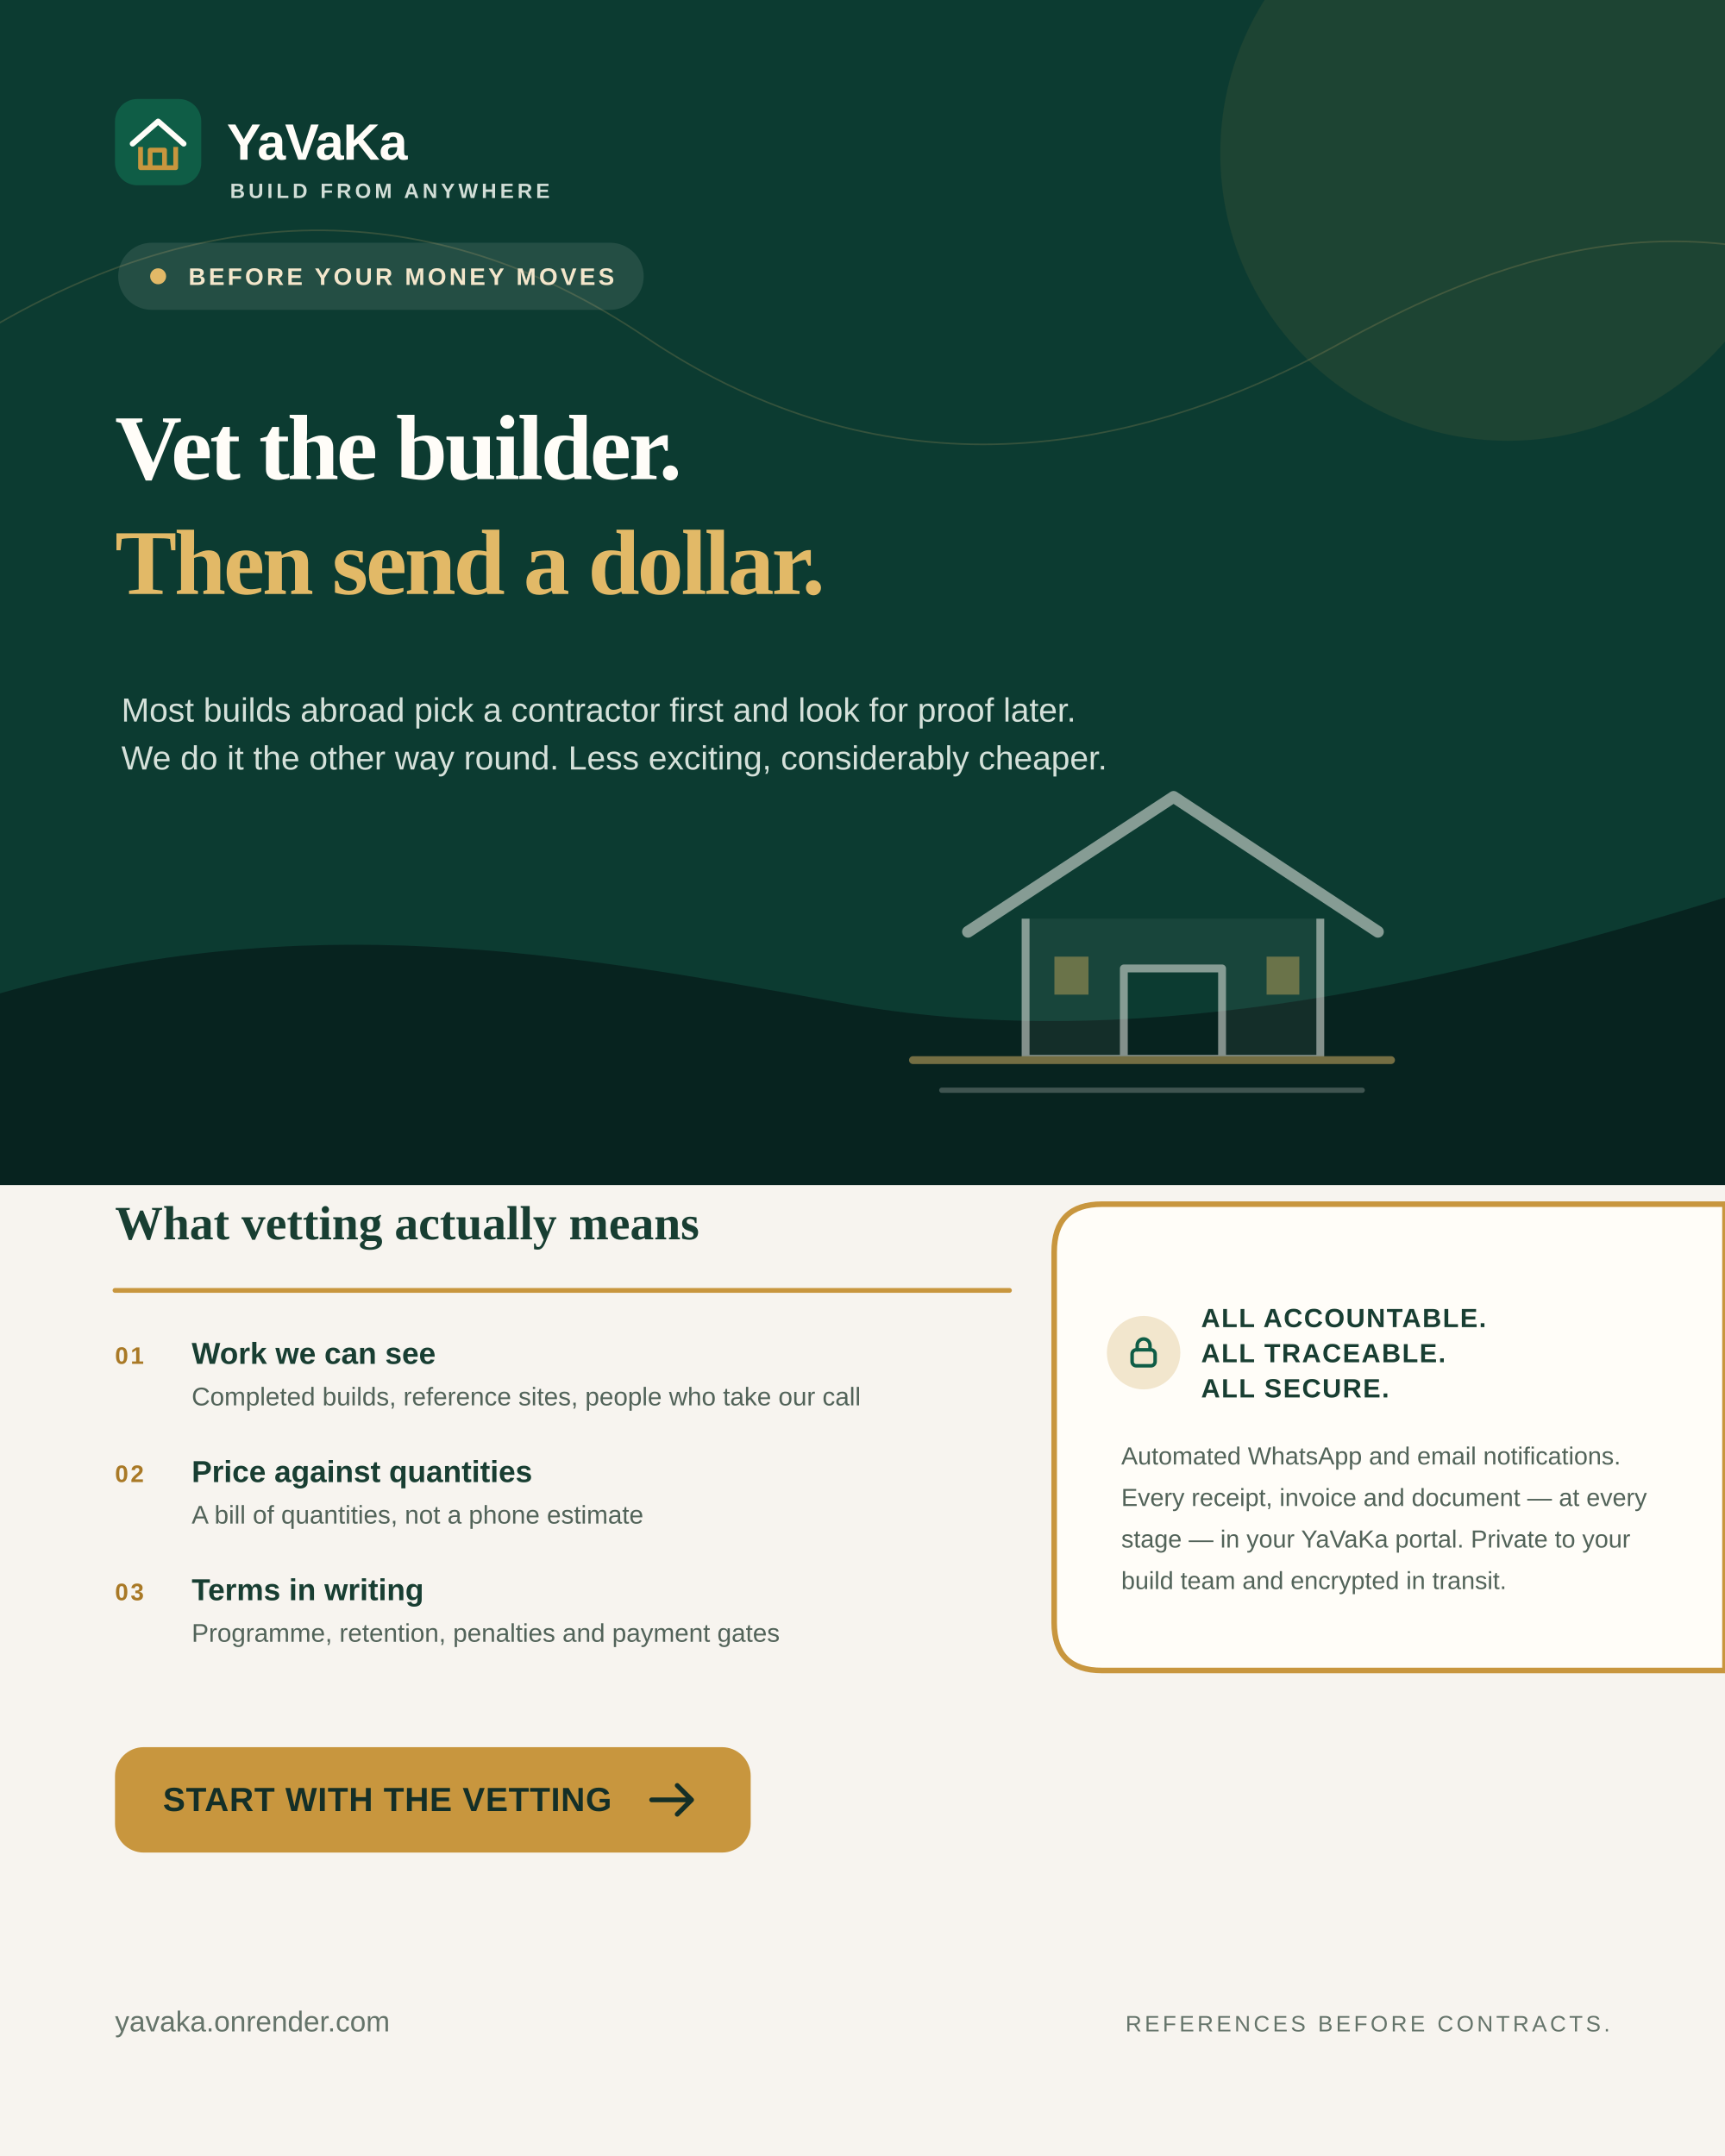
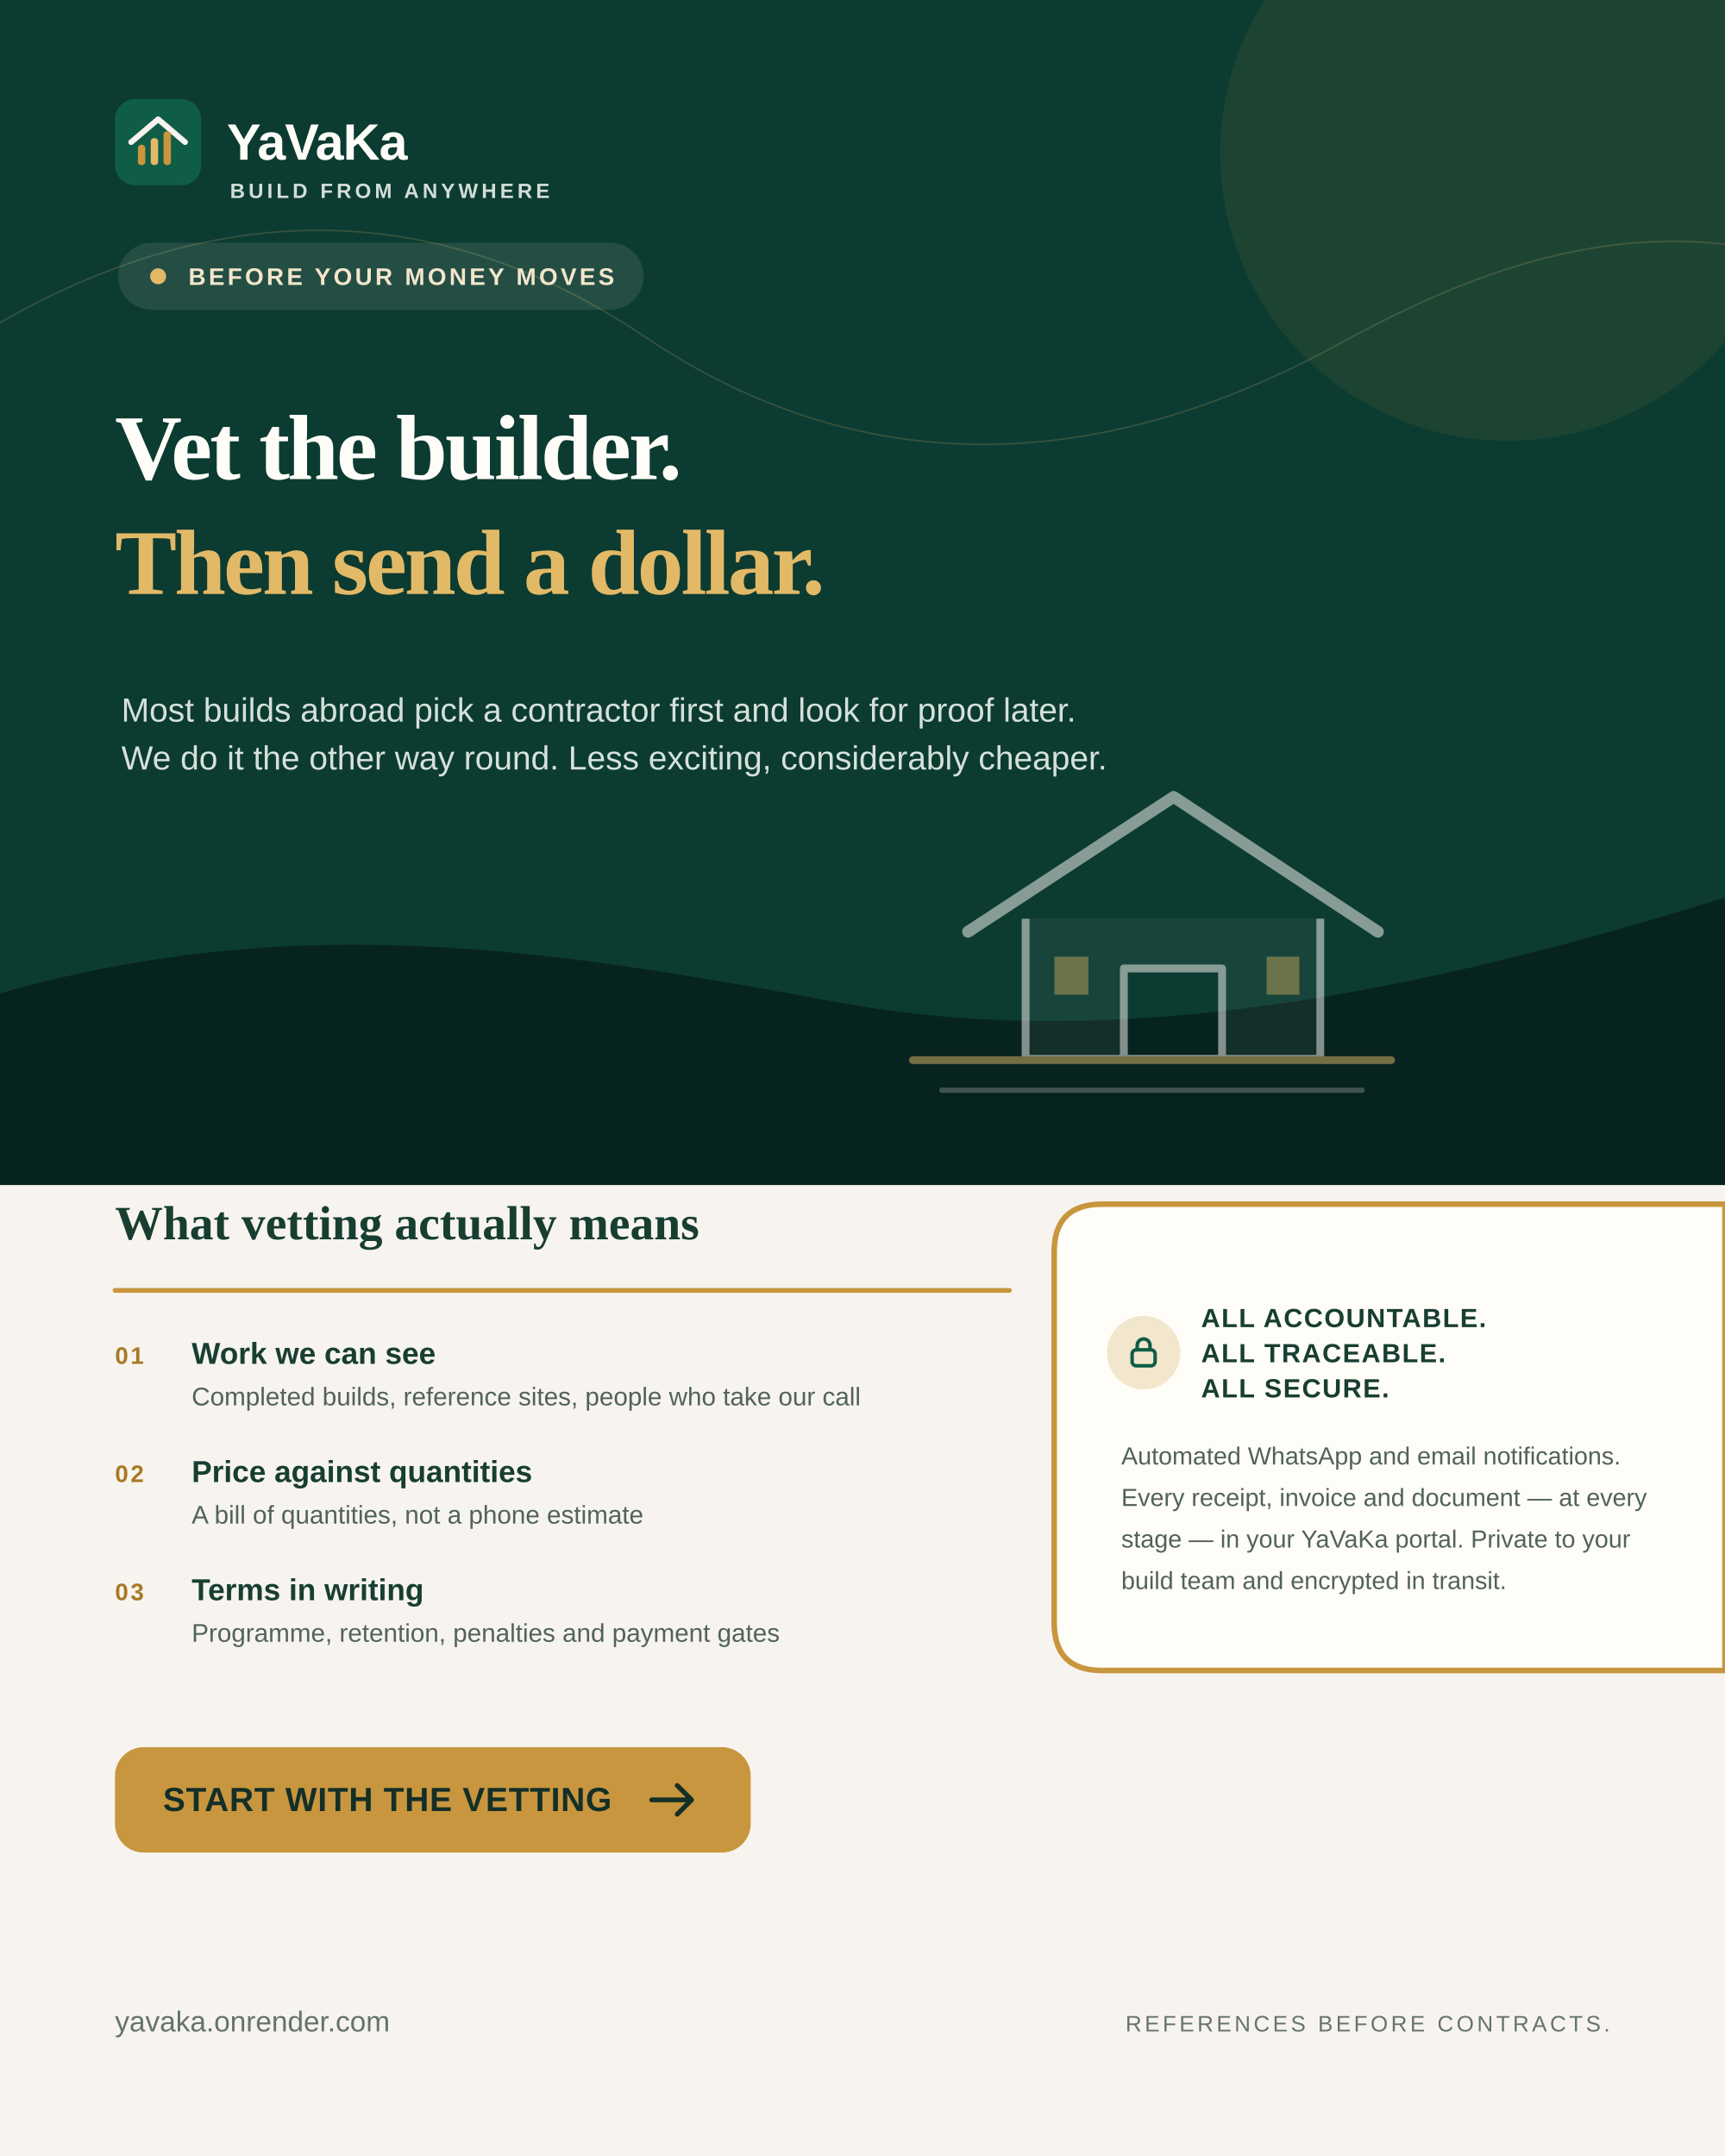
<svg xmlns="http://www.w3.org/2000/svg" width="1080" height="1350" viewBox="0 0 1080 1350" role="img" aria-labelledby="title desc">
  <defs>
    <linearGradient id="sky" x1="0" y1="0" x2="1" y2="1">
      <stop offset="0" stop-color="#114f40" />
      <stop offset="1" stop-color="#07231f" />
    </linearGradient>
    <linearGradient id="paper" x1="0" y1="0" x2="1" y2="1">
      <stop offset="0" stop-color="#fbf8f1" />
      <stop offset="1" stop-color="#ece6da" />
    </linearGradient>
    <filter id="shadow" x="-20%" y="-20%" width="140%" height="150%">
      <feDropShadow dx="0" dy="18" stdDeviation="18" flood-color="#16372d" flood-opacity=".15" />
    </filter>
  </defs>
  <rect x="0" y="0" width="1080" height="1350" fill="#f7f4ef" />
  <rect x="0" y="0" width="1080" height="742" fill="#0c3b31" />
  <circle cx="944" cy="96" r="180" fill="#c8963e" opacity=".09" />
  <path d="M0 622c190-54 352-26 527 6s367-8 553-66v180H0Z" fill="#07231f" />
  <g fill="none" stroke="#d8b36d" stroke-opacity=".2">
    <path d="M-20 214c145-91 289-94 424-3s284 87 435 4 253-82 387-15" />
  </g>
-   <rect x="72" y="62" width="54" height="54" rx="14" fill="#0f5d46" />
-   <path d="m83 90 16-14 16 14" fill="none" stroke="#fffdf8" stroke-width="3.5" stroke-linecap="round" stroke-linejoin="round" />
-   <path d="M88 92v13h22V92M94 105V94h9v11" fill="none" stroke="#c8963e" stroke-width="3" stroke-linejoin="round" />
+   <rect x="72" y="62" width="54" height="54" rx="12.66" fill="#0F5D46" />
+   <path d="M82.12 89.0 L99.0 74.66 L115.88 89.0" fill="none" stroke="#F7F4EF" stroke-width="3.54" stroke-linecap="round" stroke-linejoin="round" />
+   <rect x="86.34" y="90.69" width="4.64" height="12.66" rx="2.02" fill="#C8963E" />
+   <rect x="94.36" y="86.47" width="4.64" height="16.88" rx="2.02" fill="#E3B968" />
+   <rect x="102.38" y="82.25" width="4.64" height="21.09" rx="2.02" fill="#C8963E" />
  <text x="142" y="100" fill="#fffdf8" font-family="Arial, Helvetica, sans-serif" font-size="32" font-weight="700" letter-spacing="-0.5">YaVaKa</text>
  <text x="144" y="124" fill="#d2ded7" font-family="Arial, Helvetica, sans-serif" font-size="13" font-weight="700" letter-spacing="2.2">BUILD FROM ANYWHERE</text>
  <rect x="74" y="152" width="329" height="42" rx="21.0" fill="#fffdf8" opacity="0.1" />
  <circle cx="99" cy="173.0" r="5" fill="#e2b967" />
  <text x="118" y="178.4" fill="#f3e6cb" font-family="Arial, Helvetica, sans-serif" font-size="15" font-weight="700" letter-spacing="1.8">BEFORE YOUR MONEY MOVES</text>
  <g opacity=".5" transform="translate(96 426) scale(.82)">
    <path d="M622 192 779 89l156 103" fill="none" stroke="#fffdf8" stroke-width="9" stroke-linecap="round" stroke-linejoin="round" />
    <path d="M666 182v107h225V182M741 289v-69h75v69" fill="#fffdf8" fill-opacity=".1" stroke="#fffdf8" stroke-width="6" stroke-linejoin="round" />
    <path d="M688 211h26v29h-26zM850 211h25v29h-25z" fill="#e2b967" opacity=".86" />
    <path d="M580 290h365" stroke="#e2b967" stroke-width="6" stroke-linecap="round" />
    <path d="M602 313h321" stroke="#fffdf8" stroke-opacity=".45" stroke-width="4" stroke-linecap="round" />
  </g>
  <text x="72" y="300" fill="#fffdf8" font-family="Georgia, 'Times New Roman', serif" font-size="58" font-weight="700" letter-spacing="-1.508">Vet the builder.</text>
  <text x="72" y="371.92" fill="#e2b967" font-family="Georgia, 'Times New Roman', serif" font-size="58" font-weight="700" letter-spacing="-1.508">Then send a dollar.</text>
  <text x="76" y="451.84" fill="#d5e1da" font-family="Arial, Helvetica, sans-serif" font-size="21" font-weight="400">Most builds abroad pick a contractor first and look for proof later.</text>
  <text x="76" y="481.84" fill="#d5e1da" font-family="Arial, Helvetica, sans-serif" font-size="21" font-weight="400">We do it the other way round. Less exciting, considerably cheaper.</text>
  <path d="M72 808h560" stroke="#c8963e" stroke-width="3" stroke-linecap="round" />
  <text x="72" y="776" fill="#183e32" font-family="Georgia, 'Times New Roman', serif" font-size="30" font-weight="700">What vetting actually means</text>
  <text x="72" y="854" fill="#a97926" font-family="Arial, Helvetica, sans-serif" font-size="15" font-weight="700" letter-spacing="1.4">01</text>
  <text x="120" y="854" fill="#183e32" font-family="Arial, Helvetica, sans-serif" font-size="19" font-weight="700">Work we can see</text>
  <text x="120" y="880" fill="#526359" font-family="Arial, Helvetica, sans-serif" font-size="16" font-weight="400">Completed builds, reference sites, people who take our call</text>
  <text x="72" y="928" fill="#a97926" font-family="Arial, Helvetica, sans-serif" font-size="15" font-weight="700" letter-spacing="1.4">02</text>
  <text x="120" y="928" fill="#183e32" font-family="Arial, Helvetica, sans-serif" font-size="19" font-weight="700">Price against quantities</text>
  <text x="120" y="954" fill="#526359" font-family="Arial, Helvetica, sans-serif" font-size="16" font-weight="400">A bill of quantities, not a phone estimate</text>
  <text x="72" y="1002" fill="#a97926" font-family="Arial, Helvetica, sans-serif" font-size="15" font-weight="700" letter-spacing="1.4">03</text>
  <text x="120" y="1002" fill="#183e32" font-family="Arial, Helvetica, sans-serif" font-size="19" font-weight="700">Terms in writing</text>
  <text x="120" y="1028" fill="#526359" font-family="Arial, Helvetica, sans-serif" font-size="16" font-weight="400">Programme, retention, penalties and payment gates</text>
  <path d="M1080 754 H690 Q660 754 660 784 V1016 Q660 1046 690 1046 H1080 Z" fill="#fffdf8" stroke="#c8963e" stroke-width="3.5" />
  <circle cx="716" cy="847.0" r="23" fill="#f2e6cd" />
  <g transform="translate(704 835.0)" fill="none" stroke="#0f5d46" stroke-width="2.2" stroke-linecap="round" stroke-linejoin="round">
    <rect x="4.8" y="10.2" width="14.4" height="10" rx="2.6" />
    <path d="M8 10.2V7.4a4 4 0 0 1 8 0v2.8" />
  </g>
  <text x="752" y="831.0" fill="#183e32" font-family="Arial, Helvetica, sans-serif" font-size="16.5" font-weight="700" letter-spacing="0.8">ALL ACCOUNTABLE.</text>
  <text x="752" y="853.0" fill="#183e32" font-family="Arial, Helvetica, sans-serif" font-size="16.5" font-weight="700" letter-spacing="0.8">ALL TRACEABLE.</text>
  <text x="752" y="875.0" fill="#183e32" font-family="Arial, Helvetica, sans-serif" font-size="16.5" font-weight="700" letter-spacing="0.8">ALL SECURE.</text>
  <text x="702" y="917.0" fill="#526359" font-family="Arial, Helvetica, sans-serif" font-size="15.5" font-weight="400">Automated WhatsApp and email notifications.</text>
  <text x="702" y="943.0" fill="#526359" font-family="Arial, Helvetica, sans-serif" font-size="15.5" font-weight="400">Every receipt, invoice and document — at every</text>
  <text x="702" y="969.0" fill="#526359" font-family="Arial, Helvetica, sans-serif" font-size="15.5" font-weight="400">stage — in your YaVaKa portal. Private to your</text>
  <text x="702" y="995.0" fill="#526359" font-family="Arial, Helvetica, sans-serif" font-size="15.5" font-weight="400">build team and encrypted in transit.</text>
  <rect x="72" y="1094" width="398" height="66" rx="18" fill="#c8963e" />
  <text x="102" y="1134.0" fill="#142f27" font-family="Arial, Helvetica, sans-serif" font-size="21" font-weight="700" letter-spacing="0.4">START WITH THE VETTING</text>
  <path d="M408 1127.0h25m-9-9 9 9-9 9" fill="none" stroke="#142f27" stroke-width="3" stroke-linecap="round" stroke-linejoin="round" />
  <text x="72" y="1272" fill="#65746a" font-family="Arial, Helvetica, sans-serif" font-size="18" font-weight="400">yavaka.onrender.com</text>
  <text x="1008" y="1272" fill="#65746a" font-family="Arial, Helvetica, sans-serif" font-size="14" font-weight="400" letter-spacing="1.9" text-anchor="end">REFERENCES BEFORE CONTRACTS.</text>
</svg>
